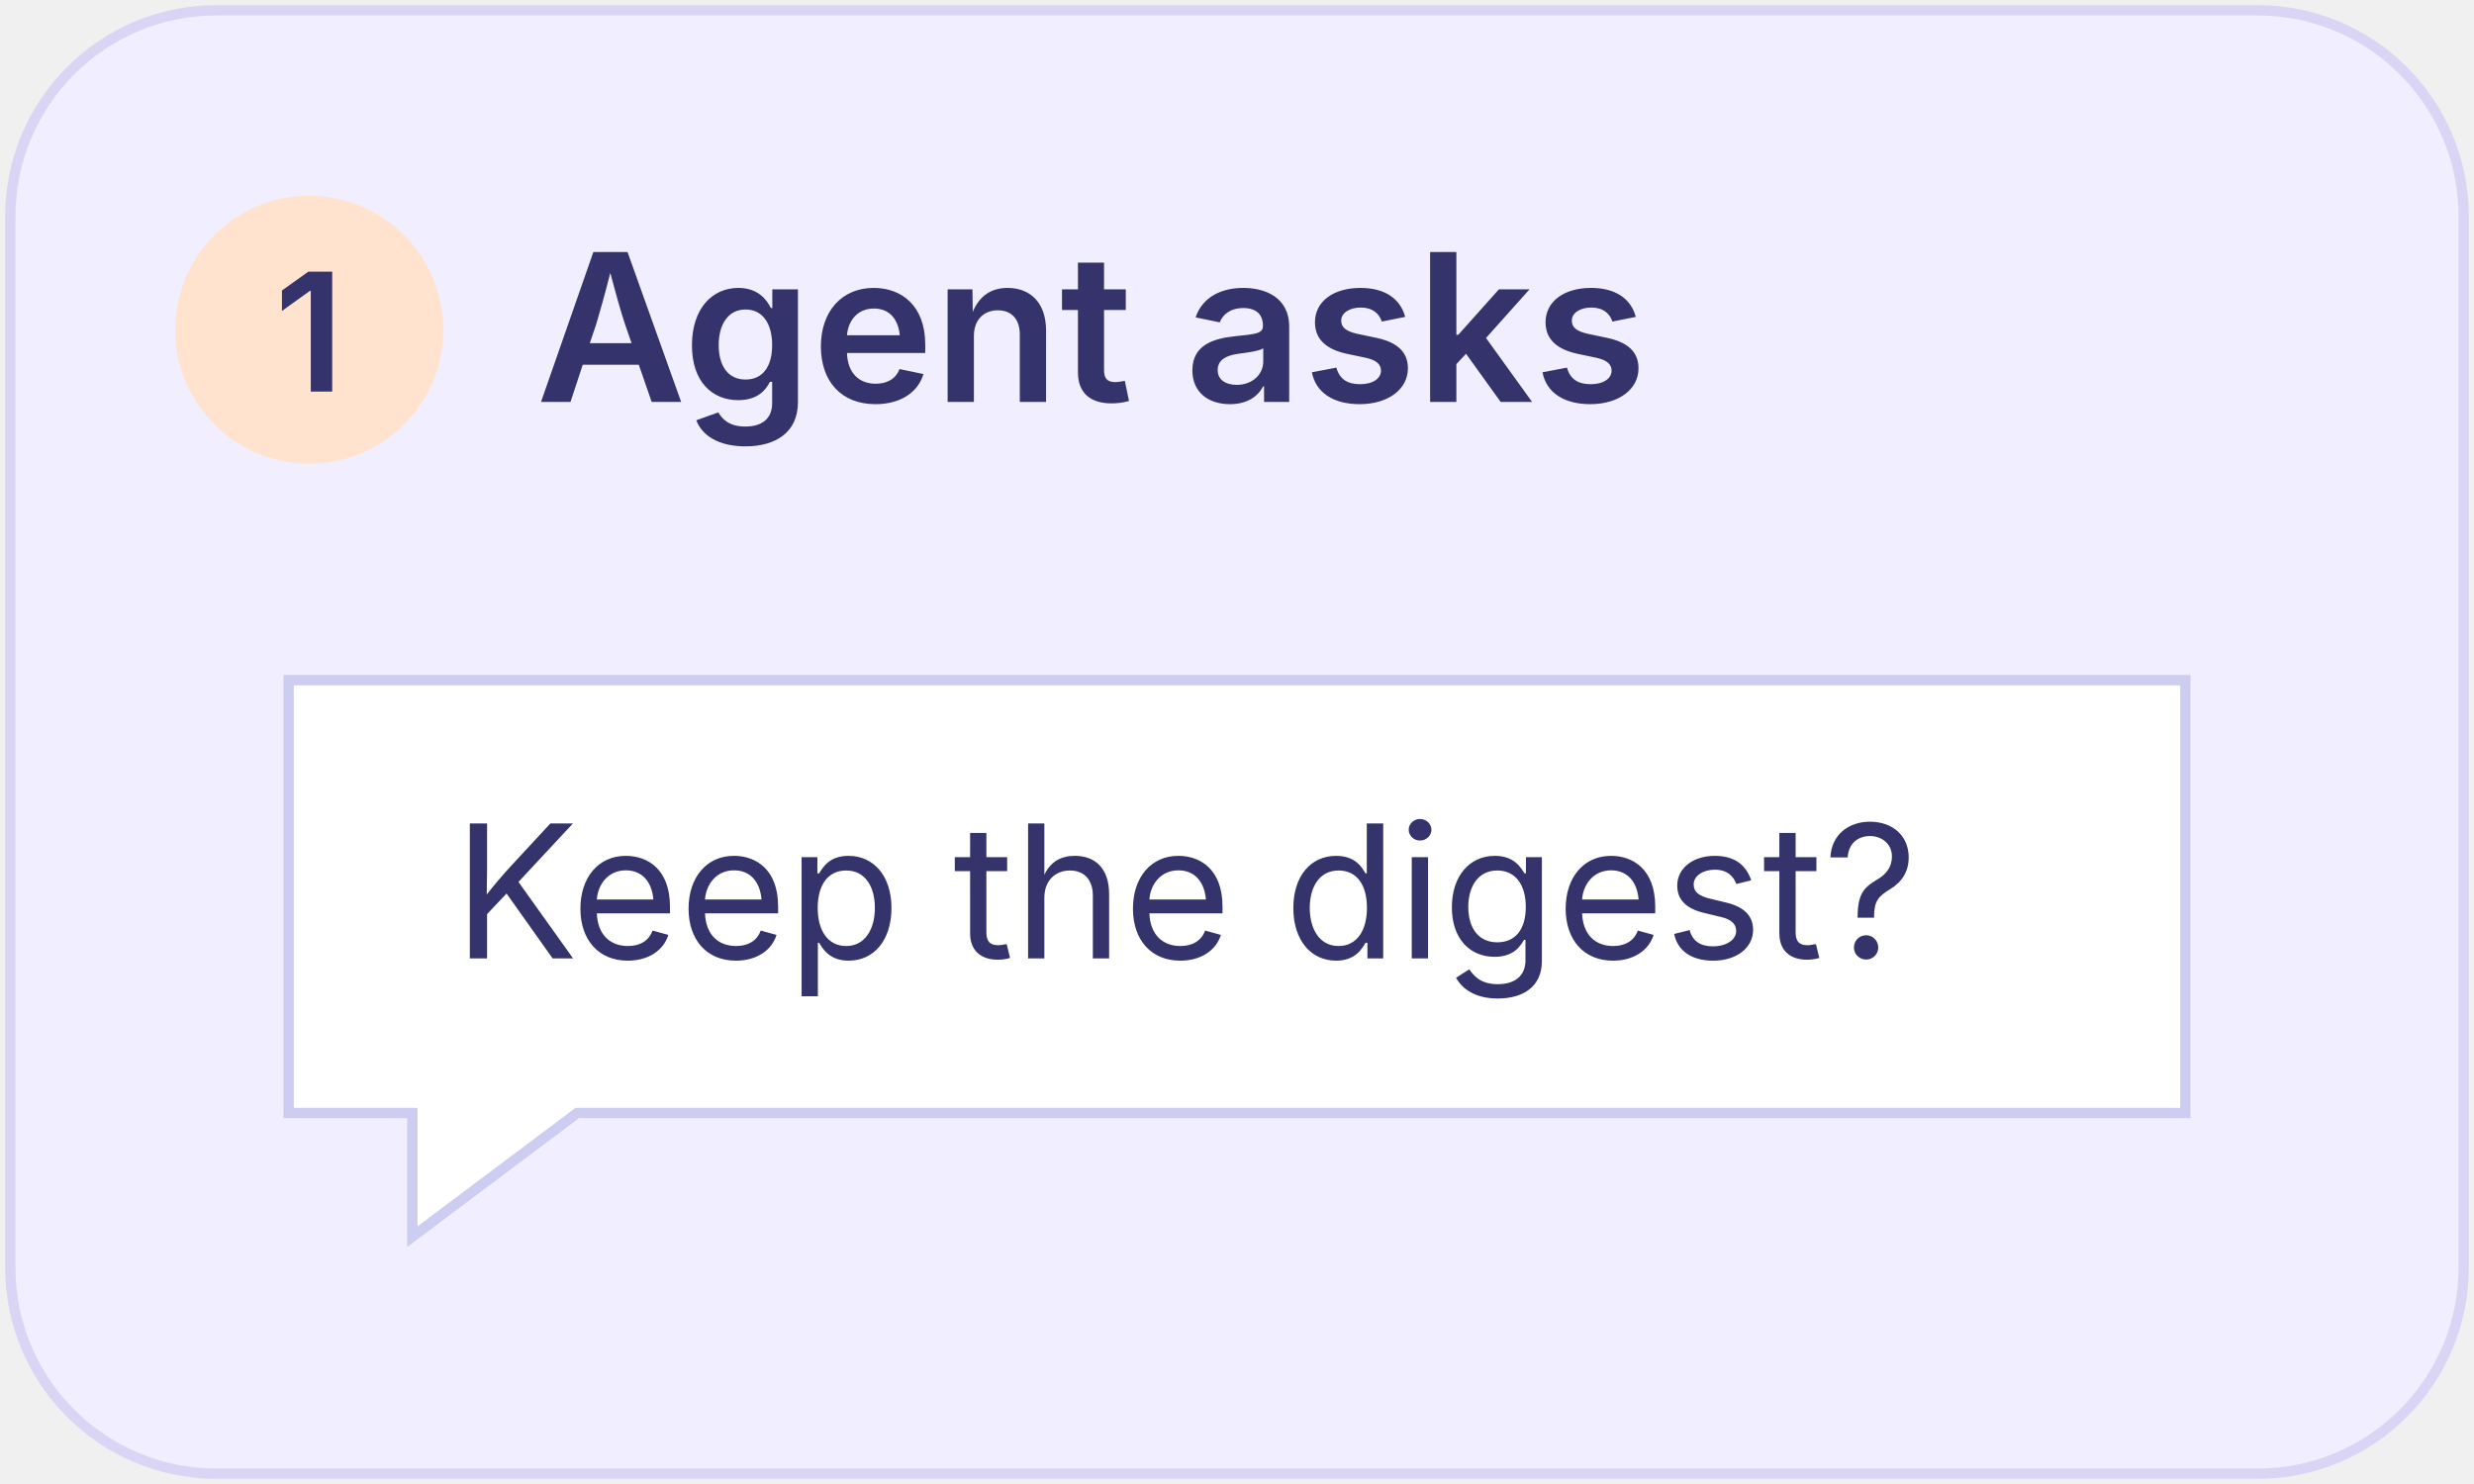
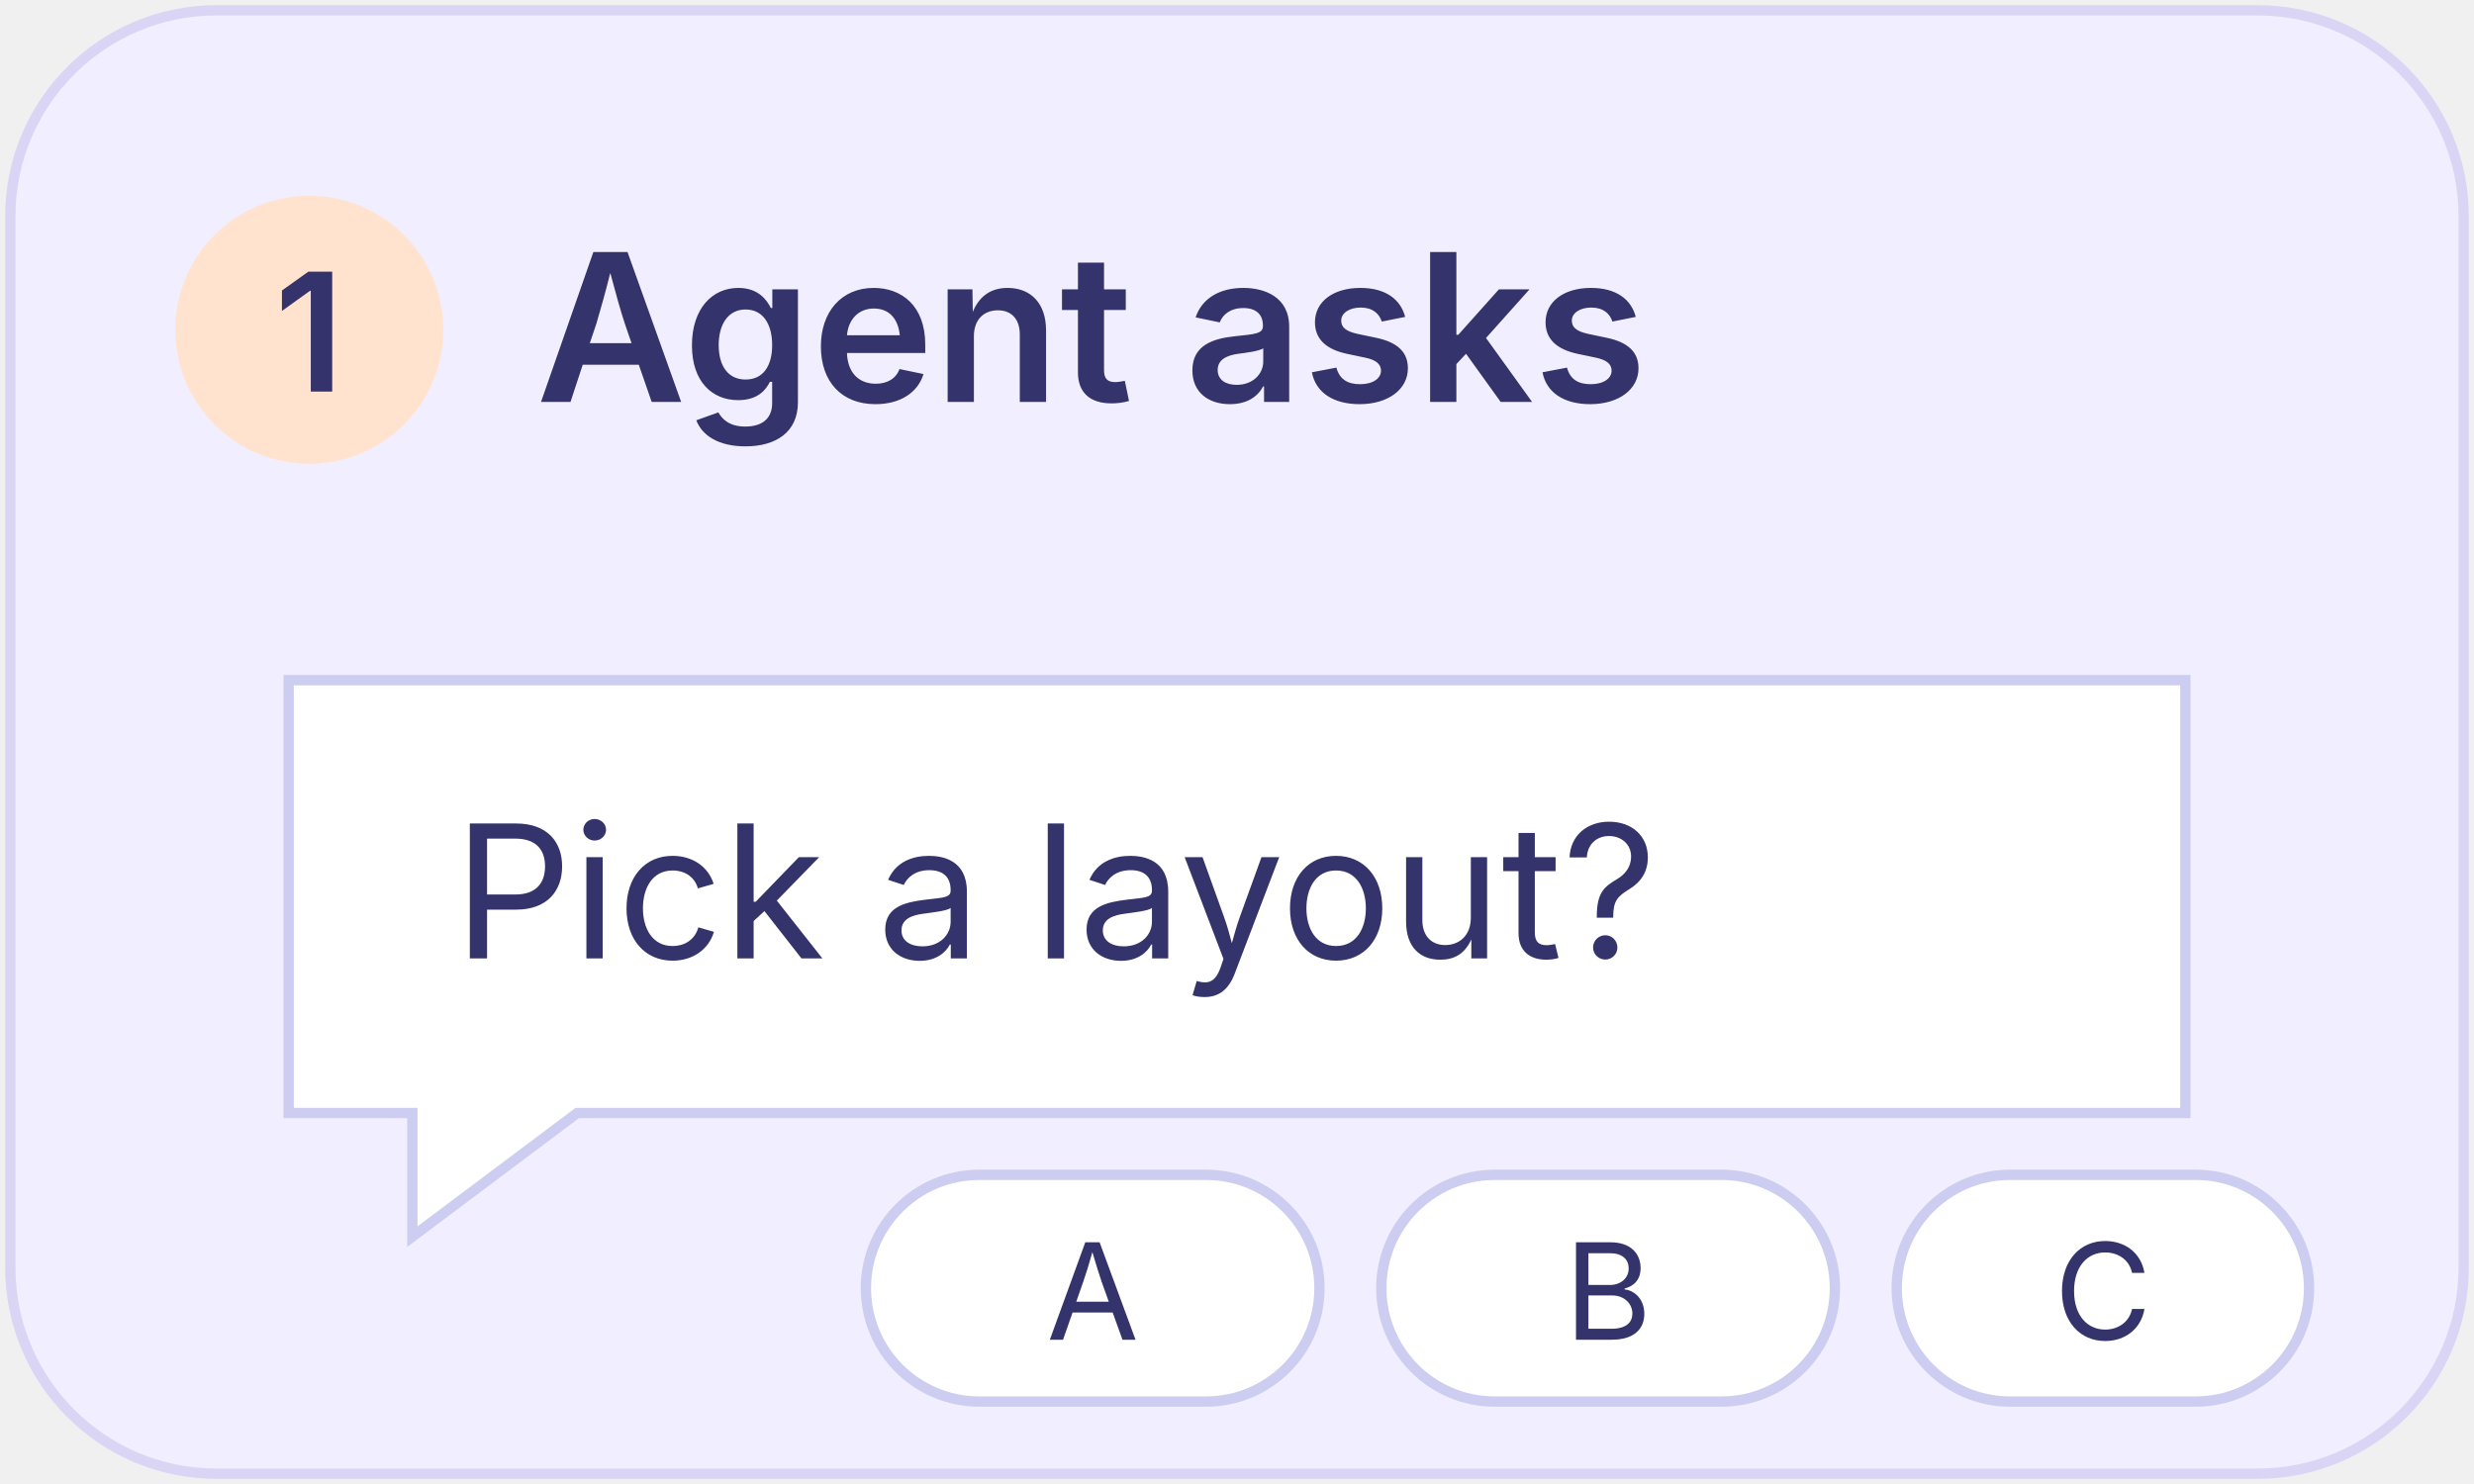
<svg xmlns="http://www.w3.org/2000/svg" width="240" height="144" viewBox="0 0 240 144" role="img" aria-labelledby="title">
  <rect x="1" y="1" width="238" height="142" rx="20" fill="#F1EEFF" stroke="#DBD5F5" />
  <circle cx="30" cy="32" r="13" fill="#FFE3CE" />
  <g font-family="system-ui, -apple-system, Segoe UI, sans-serif" fill="#34336B">
    <text x="30" y="38" text-anchor="middle" font-size="16" font-weight="600">1</text>
    <text x="52" y="39" font-size="20" font-weight="600">Agent asks</text>
    <path d="M28 66h184v42H56l-16 12v-12H28z" fill="#FFFFFF" stroke="#CCCDF0" />
-     <text x="44" y="93" font-size="18">Keep the digest?</text>
+     <text x="44" y="93" font-size="18">Pick a layout?</text>
+     <rect x="84" y="114" width="44" height="22" rx="11" fill="#FFFFFF" stroke="#CCCDF0" />
+     <text x="106" y="130" font-size="13" text-anchor="middle">A</text>
+     <rect x="134" y="114" width="44" height="22" rx="11" fill="#FFFFFF" stroke="#CCCDF0" />
+     <text x="156" y="130" font-size="13" text-anchor="middle">B</text>
+     <rect x="184" y="114" width="40" height="22" rx="11" fill="#FFFFFF" stroke="#CCCDF0" />
+     <text x="204" y="130" font-size="13" text-anchor="middle">C</text>
  </g>
</svg>
